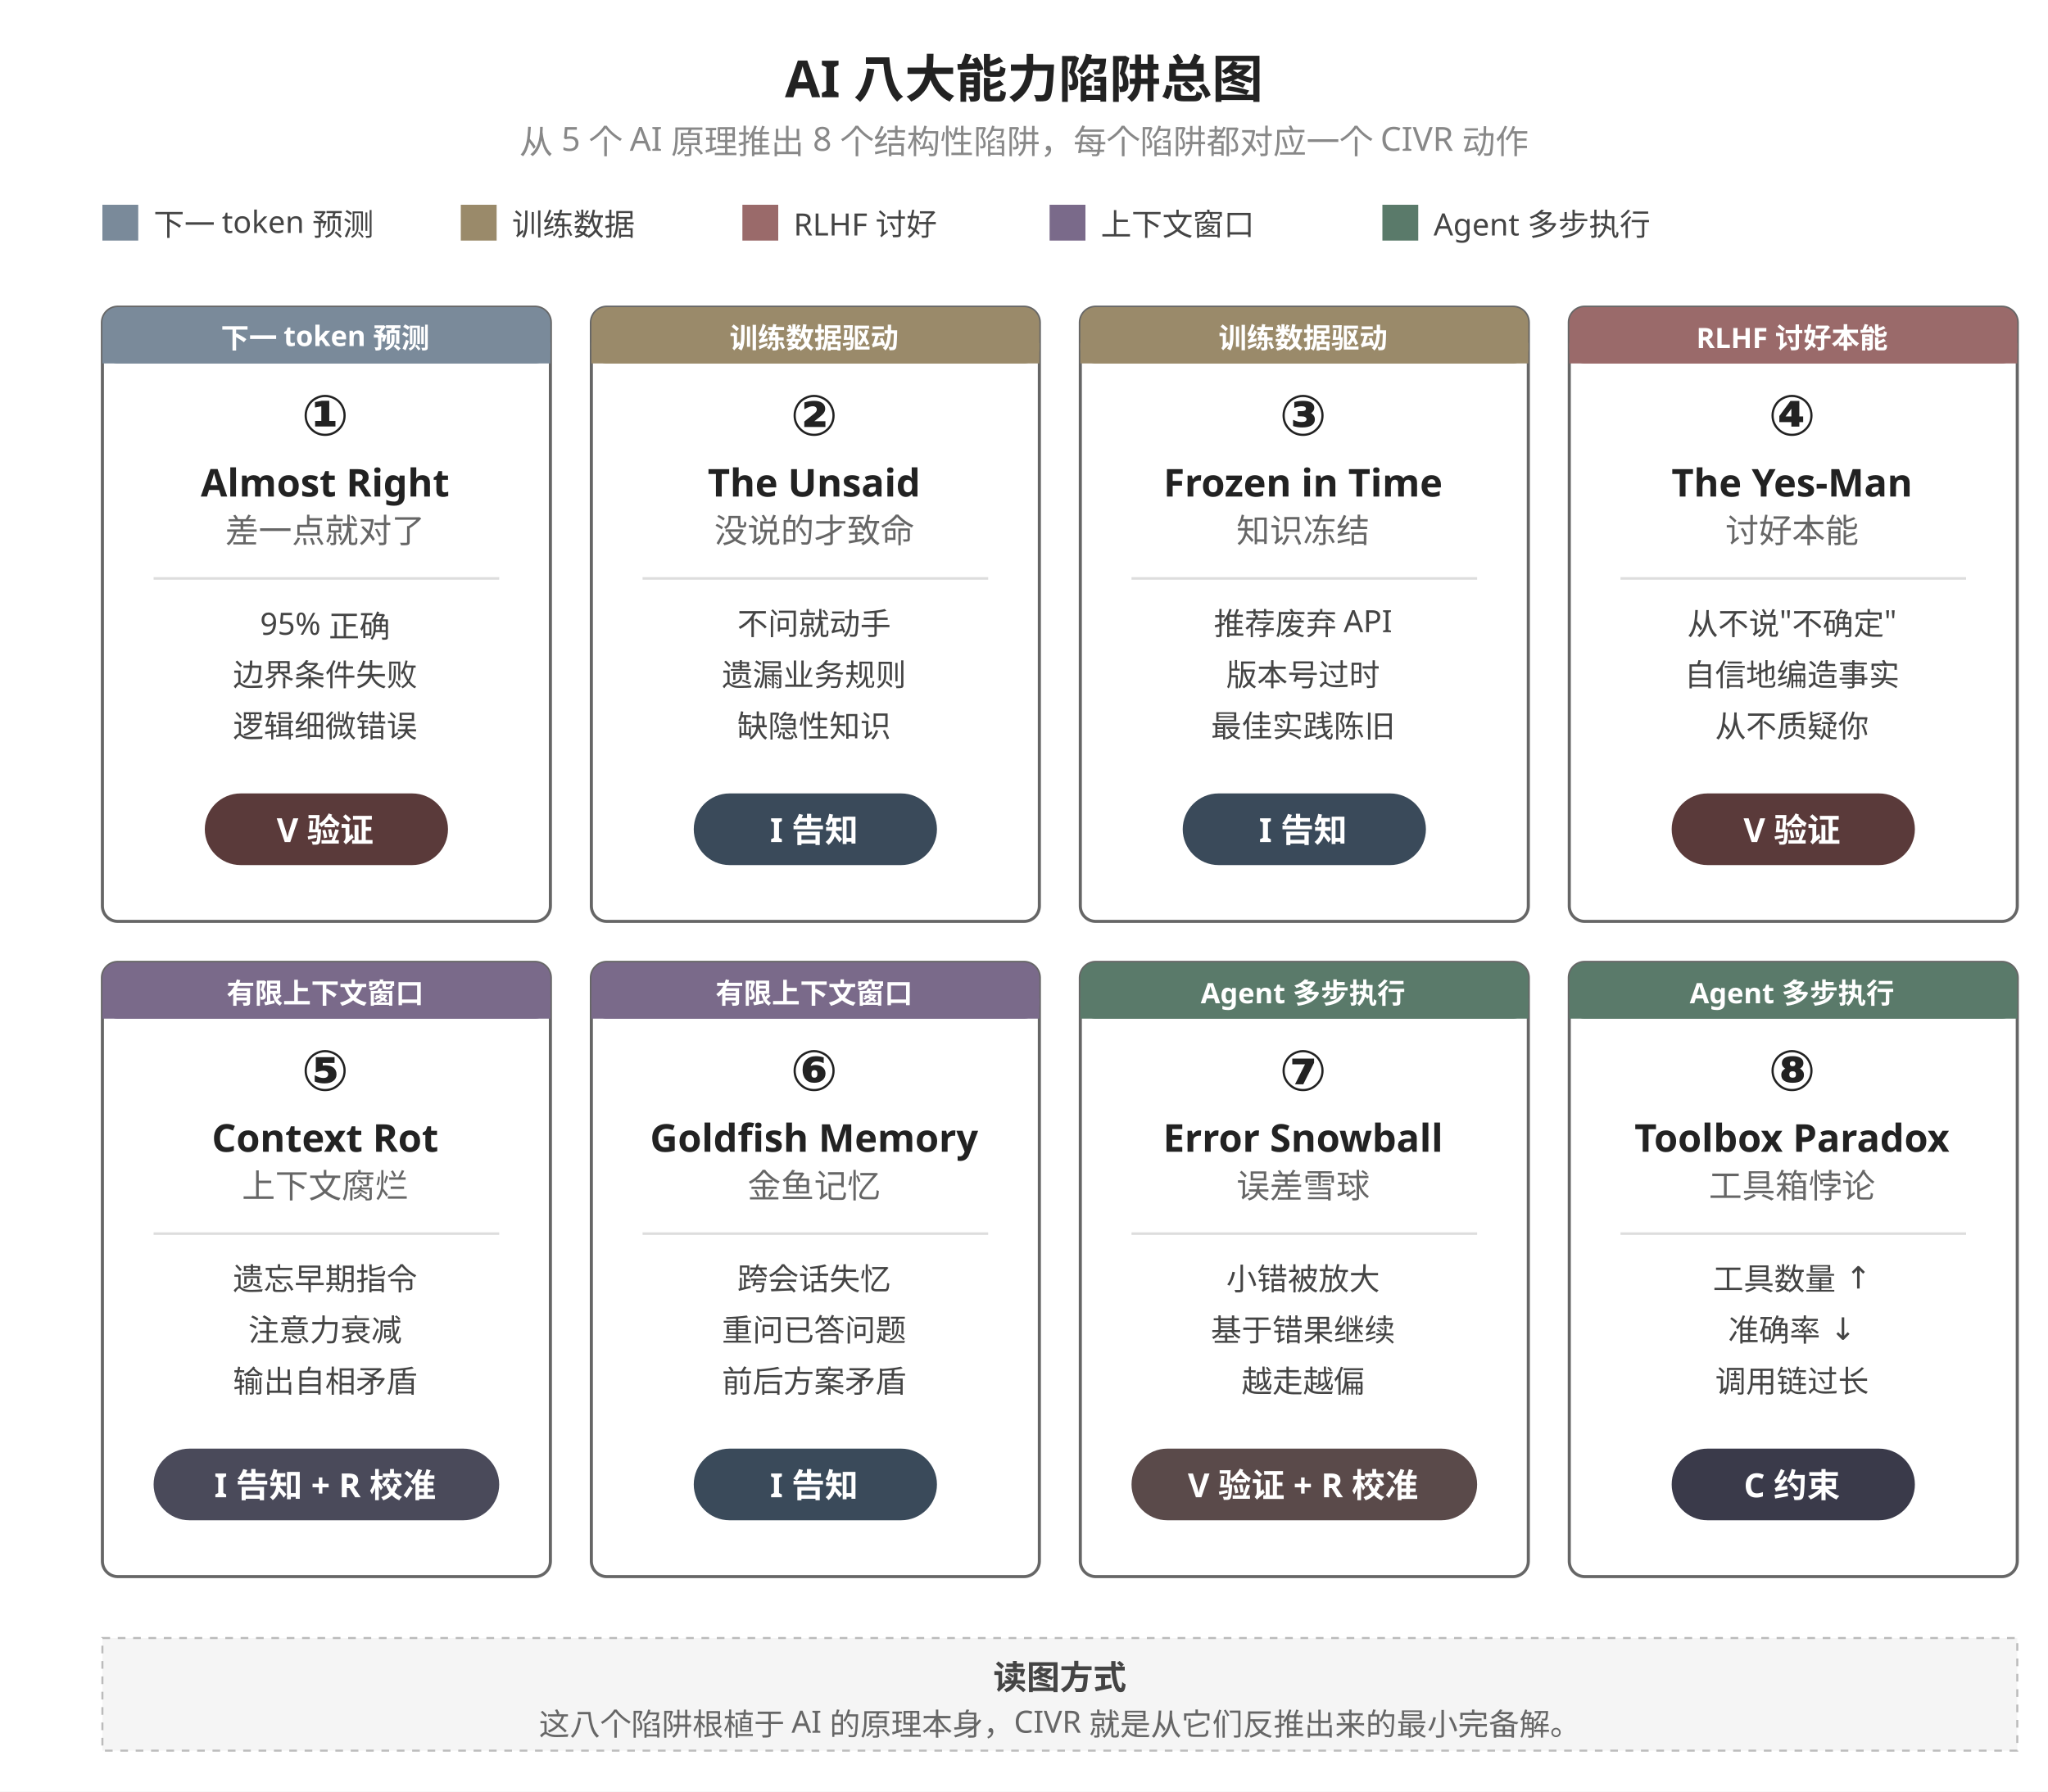
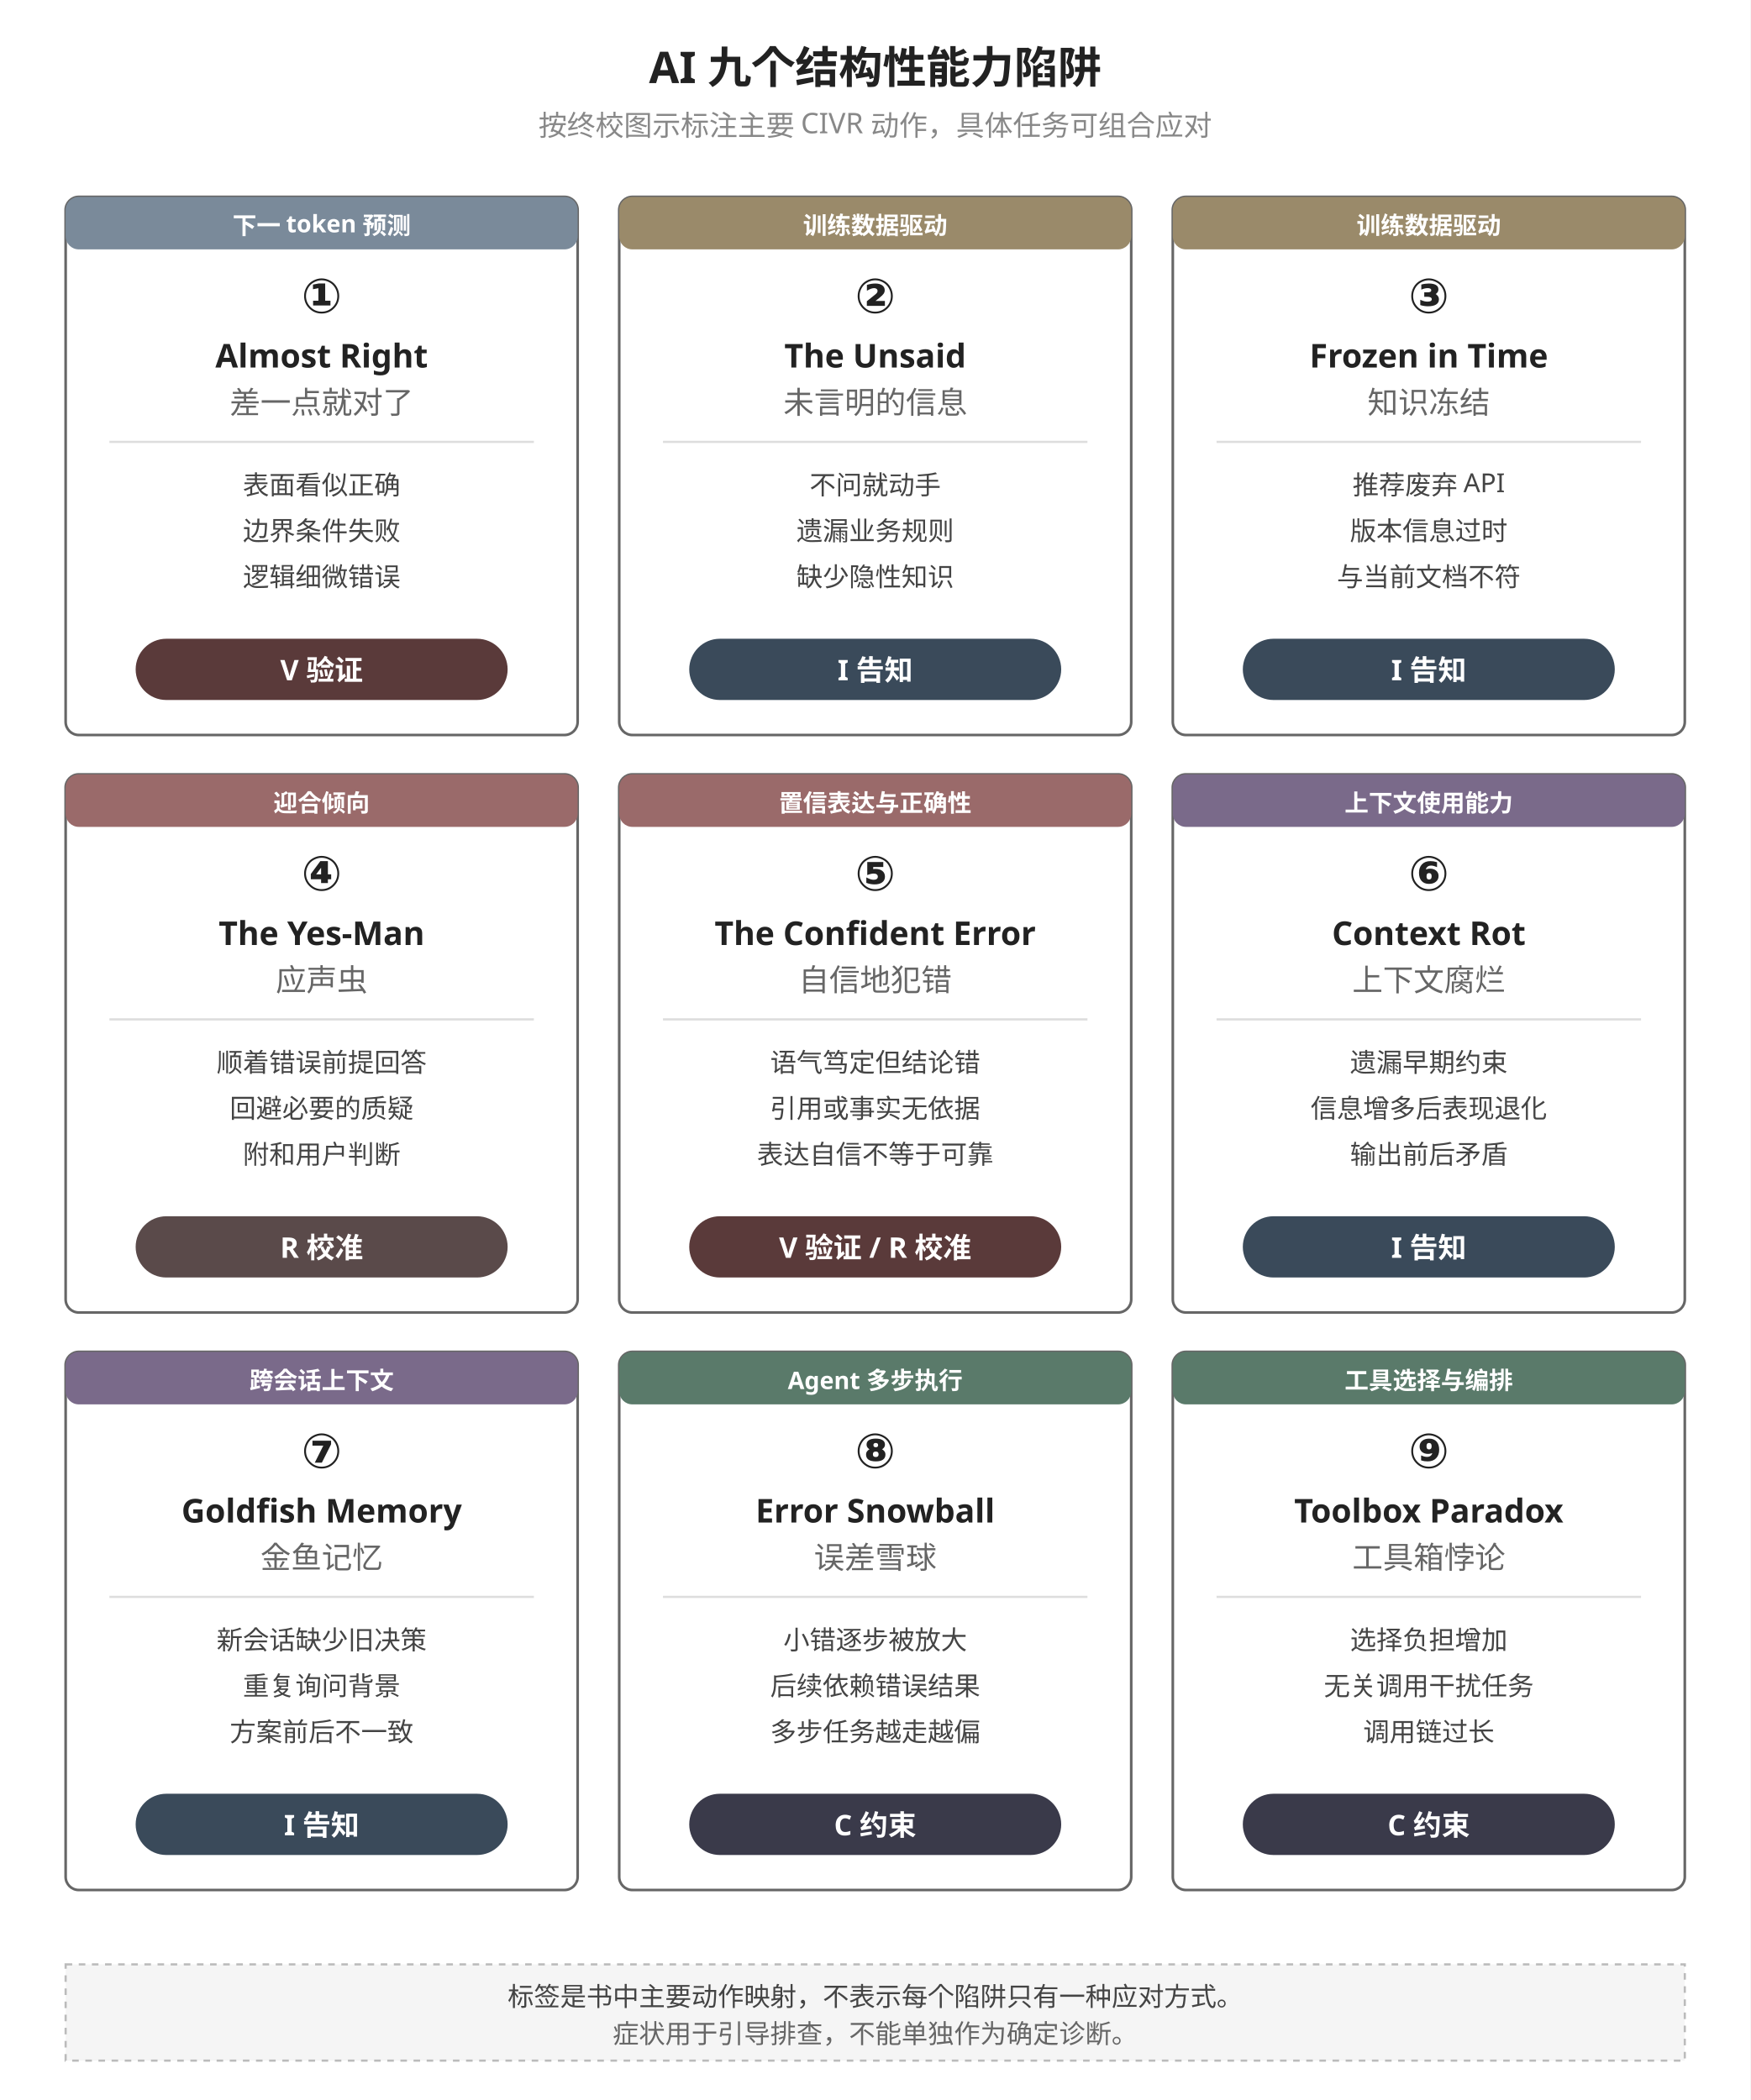
- <svg xmlns="http://www.w3.org/2000/svg" width="800" height="700" viewBox="0 0 800 700" font-family="Microsoft YaHei, Noto Sans SC, sans-serif">
-   <rect width="800" height="700" fill="#fff" />
-   <text x="400" y="38" text-anchor="middle" font-size="20" font-weight="700" fill="#222">AI 八大能力陷阱总图</text>
-   <text x="400" y="60" text-anchor="middle" font-size="13" fill="#888">从 5 个 AI 原理推出 8 个结构性陷阱，每个陷阱都对应一个 CIVR 动作</text>
-   <g font-size="12" fill="#444">
-     <rect x="40" y="80" width="14" height="14" fill="#7a8a9a" />
-     <text x="60" y="92" text-anchor="start">下一 token 预测</text>
-     <rect x="180" y="80" width="14" height="14" fill="#9a8a6a" />
-     <text x="200" y="92" text-anchor="start">训练数据</text>
-     <rect x="290" y="80" width="14" height="14" fill="#9a6a6a" />
-     <text x="310" y="92" text-anchor="start">RLHF 讨好</text>
-     <rect x="410" y="80" width="14" height="14" fill="#7a6a8a" />
-     <text x="430" y="92" text-anchor="start">上下文窗口</text>
-     <rect x="540" y="80" width="14" height="14" fill="#5a7a6a" />
-     <text x="560" y="92" text-anchor="start">Agent 多步执行</text>
-   </g>
-   <rect x="40" y="120" width="175" height="240" rx="6" fill="#fff" stroke="#666" stroke-width="1.2" />
-   <rect x="40" y="120" width="175" height="22" rx="6" fill="#7a8a9a" />
-   <rect x="40" y="134" width="175" height="8" fill="#7a8a9a" />
-   <text x="127" y="136" text-anchor="middle" font-size="11" font-weight="600" fill="#fff">下一 token 预测</text>
-   <text x="127" y="170" text-anchor="middle" font-size="22" font-weight="700" fill="#222">①</text>
-   <text x="127" y="194" text-anchor="middle" font-size="15" font-weight="700" fill="#222">Almost Right</text>
-   <text x="127" y="212" text-anchor="middle" font-size="13" fill="#666">差一点就对了</text>
-   <line x1="60" y1="226" x2="195" y2="226" stroke="#ddd" stroke-width="1" />
-   <text x="127" y="248" text-anchor="middle" font-size="12" fill="#444">95% 正确</text>
-   <text x="127" y="268" text-anchor="middle" font-size="12" fill="#444">边界条件失败</text>
-   <text x="127" y="288" text-anchor="middle" font-size="12" fill="#444">逻辑细微错误</text>
-   <rect x="80" y="310" width="95" height="28" rx="14" fill="#5a3a3a" />
-   <text x="127" y="329" text-anchor="middle" font-size="13" font-weight="700" fill="#fff">V 验证</text>
-   <rect x="231" y="120" width="175" height="240" rx="6" fill="#fff" stroke="#666" stroke-width="1.2" />
-   <rect x="231" y="120" width="175" height="22" rx="6" fill="#9a8a6a" />
-   <rect x="231" y="134" width="175" height="8" fill="#9a8a6a" />
-   <text x="318" y="136" text-anchor="middle" font-size="11" font-weight="600" fill="#fff">训练数据驱动</text>
-   <text x="318" y="170" text-anchor="middle" font-size="22" font-weight="700" fill="#222">②</text>
-   <text x="318" y="194" text-anchor="middle" font-size="15" font-weight="700" fill="#222">The Unsaid</text>
-   <text x="318" y="212" text-anchor="middle" font-size="13" fill="#666">没说的才致命</text>
-   <line x1="251" y1="226" x2="386" y2="226" stroke="#ddd" stroke-width="1" />
-   <text x="318" y="248" text-anchor="middle" font-size="12" fill="#444">不问就动手</text>
-   <text x="318" y="268" text-anchor="middle" font-size="12" fill="#444">遗漏业务规则</text>
-   <text x="318" y="288" text-anchor="middle" font-size="12" fill="#444">缺隐性知识</text>
-   <rect x="271" y="310" width="95" height="28" rx="14" fill="#3a4a5a" />
-   <text x="318" y="329" text-anchor="middle" font-size="13" font-weight="700" fill="#fff">I 告知</text>
-   <rect x="422" y="120" width="175" height="240" rx="6" fill="#fff" stroke="#666" stroke-width="1.2" />
-   <rect x="422" y="120" width="175" height="22" rx="6" fill="#9a8a6a" />
-   <rect x="422" y="134" width="175" height="8" fill="#9a8a6a" />
-   <text x="509" y="136" text-anchor="middle" font-size="11" font-weight="600" fill="#fff">训练数据驱动</text>
-   <text x="509" y="170" text-anchor="middle" font-size="22" font-weight="700" fill="#222">③</text>
-   <text x="509" y="194" text-anchor="middle" font-size="15" font-weight="700" fill="#222">Frozen in Time</text>
-   <text x="509" y="212" text-anchor="middle" font-size="13" fill="#666">知识冻结</text>
-   <line x1="442" y1="226" x2="577" y2="226" stroke="#ddd" stroke-width="1" />
-   <text x="509" y="248" text-anchor="middle" font-size="12" fill="#444">推荐废弃 API</text>
-   <text x="509" y="268" text-anchor="middle" font-size="12" fill="#444">版本号过时</text>
-   <text x="509" y="288" text-anchor="middle" font-size="12" fill="#444">最佳实践陈旧</text>
-   <rect x="462" y="310" width="95" height="28" rx="14" fill="#3a4a5a" />
-   <text x="509" y="329" text-anchor="middle" font-size="13" font-weight="700" fill="#fff">I 告知</text>
-   <rect x="613" y="120" width="175" height="240" rx="6" fill="#fff" stroke="#666" stroke-width="1.2" />
-   <rect x="613" y="120" width="175" height="22" rx="6" fill="#9a6a6a" />
-   <rect x="613" y="134" width="175" height="8" fill="#9a6a6a" />
-   <text x="700" y="136" text-anchor="middle" font-size="11" font-weight="600" fill="#fff">RLHF 讨好本能</text>
-   <text x="700" y="170" text-anchor="middle" font-size="22" font-weight="700" fill="#222">④</text>
-   <text x="700" y="194" text-anchor="middle" font-size="15" font-weight="700" fill="#222">The Yes-Man</text>
-   <text x="700" y="212" text-anchor="middle" font-size="13" fill="#666">讨好本能</text>
-   <line x1="633" y1="226" x2="768" y2="226" stroke="#ddd" stroke-width="1" />
-   <text x="700" y="248" text-anchor="middle" font-size="12" fill="#444">从不说"不确定"</text>
-   <text x="700" y="268" text-anchor="middle" font-size="12" fill="#444">自信地编造事实</text>
-   <text x="700" y="288" text-anchor="middle" font-size="12" fill="#444">从不质疑你</text>
-   <rect x="653" y="310" width="95" height="28" rx="14" fill="#5a3a3a" />
-   <text x="700" y="329" text-anchor="middle" font-size="13" font-weight="700" fill="#fff">V 验证</text>
-   <rect x="40" y="376" width="175" height="240" rx="6" fill="#fff" stroke="#666" stroke-width="1.2" />
-   <rect x="40" y="376" width="175" height="22" rx="6" fill="#7a6a8a" />
-   <rect x="40" y="390" width="175" height="8" fill="#7a6a8a" />
-   <text x="127" y="392" text-anchor="middle" font-size="11" font-weight="600" fill="#fff">有限上下文窗口</text>
-   <text x="127" y="426" text-anchor="middle" font-size="22" font-weight="700" fill="#222">⑤</text>
-   <text x="127" y="450" text-anchor="middle" font-size="15" font-weight="700" fill="#222">Context Rot</text>
-   <text x="127" y="468" text-anchor="middle" font-size="13" fill="#666">上下文腐烂</text>
-   <line x1="60" y1="482" x2="195" y2="482" stroke="#ddd" stroke-width="1" />
-   <text x="127" y="504" text-anchor="middle" font-size="12" fill="#444">遗忘早期指令</text>
-   <text x="127" y="524" text-anchor="middle" font-size="12" fill="#444">注意力衰减</text>
-   <text x="127" y="544" text-anchor="middle" font-size="12" fill="#444">输出自相矛盾</text>
-   <rect x="60" y="566" width="135" height="28" rx="14" fill="#4a4a5a" />
-   <text x="127" y="585" text-anchor="middle" font-size="13" font-weight="700" fill="#fff">I 告知 + R 校准</text>
-   <rect x="231" y="376" width="175" height="240" rx="6" fill="#fff" stroke="#666" stroke-width="1.2" />
-   <rect x="231" y="376" width="175" height="22" rx="6" fill="#7a6a8a" />
-   <rect x="231" y="390" width="175" height="8" fill="#7a6a8a" />
-   <text x="318" y="392" text-anchor="middle" font-size="11" font-weight="600" fill="#fff">有限上下文窗口</text>
-   <text x="318" y="426" text-anchor="middle" font-size="22" font-weight="700" fill="#222">⑥</text>
-   <text x="318" y="450" text-anchor="middle" font-size="15" font-weight="700" fill="#222">Goldfish Memory</text>
-   <text x="318" y="468" text-anchor="middle" font-size="13" fill="#666">金鱼记忆</text>
-   <line x1="251" y1="482" x2="386" y2="482" stroke="#ddd" stroke-width="1" />
-   <text x="318" y="504" text-anchor="middle" font-size="12" fill="#444">跨会话失忆</text>
-   <text x="318" y="524" text-anchor="middle" font-size="12" fill="#444">重问已答问题</text>
-   <text x="318" y="544" text-anchor="middle" font-size="12" fill="#444">前后方案矛盾</text>
-   <rect x="271" y="566" width="95" height="28" rx="14" fill="#3a4a5a" />
-   <text x="318" y="585" text-anchor="middle" font-size="13" font-weight="700" fill="#fff">I 告知</text>
-   <rect x="422" y="376" width="175" height="240" rx="6" fill="#fff" stroke="#666" stroke-width="1.2" />
-   <rect x="422" y="376" width="175" height="22" rx="6" fill="#5a7a6a" />
-   <rect x="422" y="390" width="175" height="8" fill="#5a7a6a" />
-   <text x="509" y="392" text-anchor="middle" font-size="11" font-weight="600" fill="#fff">Agent 多步执行</text>
-   <text x="509" y="426" text-anchor="middle" font-size="22" font-weight="700" fill="#222">⑦</text>
-   <text x="509" y="450" text-anchor="middle" font-size="15" font-weight="700" fill="#222">Error Snowball</text>
-   <text x="509" y="468" text-anchor="middle" font-size="13" fill="#666">误差雪球</text>
-   <line x1="442" y1="482" x2="577" y2="482" stroke="#ddd" stroke-width="1" />
-   <text x="509" y="504" text-anchor="middle" font-size="12" fill="#444">小错被放大</text>
-   <text x="509" y="524" text-anchor="middle" font-size="12" fill="#444">基于错果继续</text>
-   <text x="509" y="544" text-anchor="middle" font-size="12" fill="#444">越走越偏</text>
-   <rect x="442" y="566" width="135" height="28" rx="14" fill="#5a4a4a" />
-   <text x="509" y="585" text-anchor="middle" font-size="13" font-weight="700" fill="#fff">V 验证 + R 校准</text>
-   <rect x="613" y="376" width="175" height="240" rx="6" fill="#fff" stroke="#666" stroke-width="1.2" />
-   <rect x="613" y="376" width="175" height="22" rx="6" fill="#5a7a6a" />
-   <rect x="613" y="390" width="175" height="8" fill="#5a7a6a" />
-   <text x="700" y="392" text-anchor="middle" font-size="11" font-weight="600" fill="#fff">Agent 多步执行</text>
-   <text x="700" y="426" text-anchor="middle" font-size="22" font-weight="700" fill="#222">⑧</text>
-   <text x="700" y="450" text-anchor="middle" font-size="15" font-weight="700" fill="#222">Toolbox Paradox</text>
-   <text x="700" y="468" text-anchor="middle" font-size="13" fill="#666">工具箱悖论</text>
-   <line x1="633" y1="482" x2="768" y2="482" stroke="#ddd" stroke-width="1" />
-   <text x="700" y="504" text-anchor="middle" font-size="12" fill="#444">工具数量 ↑</text>
-   <text x="700" y="524" text-anchor="middle" font-size="12" fill="#444">准确率 ↓</text>
-   <text x="700" y="544" text-anchor="middle" font-size="12" fill="#444">调用链过长</text>
-   <rect x="653" y="566" width="95" height="28" rx="14" fill="#3a3a4a" />
-   <text x="700" y="585" text-anchor="middle" font-size="13" font-weight="700" fill="#fff">C 约束</text>
-   <rect x="40" y="640" width="748" height="44" fill="#f5f5f5" stroke="#bbb" stroke-width="0.8" stroke-dasharray="3 3" />
-   <text x="414" y="660" text-anchor="middle" font-size="13" font-weight="700" fill="#444">读图方式</text>
-   <text x="414" y="678" text-anchor="middle" font-size="12" fill="#666">这八个陷阱根植于 AI 的原理本身，CIVR 就是从它们反推出来的最小完备解。</text>
+ <svg xmlns="http://www.w3.org/2000/svg" width="800" height="960" viewBox="0 0 800 960" font-family="Microsoft YaHei, Noto Sans SC, sans-serif">
+   <rect width="800" height="960" fill="#fff" />
+   <text x="400" y="38" text-anchor="middle" font-size="20" font-weight="700" fill="#222">AI 九个结构性能力陷阱</text>
+   <text x="400" y="62" text-anchor="middle" font-size="13" fill="#888">按终校图示标注主要 CIVR 动作，具体任务可组合应对</text>
+   <rect x="30" y="90" width="234" height="246" rx="6" fill="#fff" stroke="#666" stroke-width="1.2" />
+   <rect x="30" y="90" width="234" height="24" rx="6" fill="#7a8a9a" />
+   <text x="147" y="107" text-anchor="middle" font-size="11" font-weight="600" fill="#fff">下一 token 预测</text>
+   <text x="147" y="143" text-anchor="middle" font-size="22" font-weight="700" fill="#222">①</text>
+   <text x="147" y="168" text-anchor="middle" font-size="15" font-weight="700" fill="#222">Almost Right</text>
+   <text x="147" y="189" text-anchor="middle" font-size="14" font-weight="400" fill="#666">差一点就对了</text>
+   <text x="147" y="226" text-anchor="middle" font-size="12" font-weight="400" fill="#444">表面看似正确</text>
+   <text x="147" y="247" text-anchor="middle" font-size="12" font-weight="400" fill="#444">边界条件失败</text>
+   <text x="147" y="268" text-anchor="middle" font-size="12" font-weight="400" fill="#444">逻辑细微错误</text>
+   <line x1="50" y1="202" x2="244" y2="202" stroke="#ddd" />
+   <rect x="62" y="292" width="170" height="28" rx="14" fill="#5a3a3a" />
+   <text x="147" y="311" text-anchor="middle" font-size="13" font-weight="700" fill="#fff">V 验证</text>
+   <rect x="283" y="90" width="234" height="246" rx="6" fill="#fff" stroke="#666" stroke-width="1.2" />
+   <rect x="283" y="90" width="234" height="24" rx="6" fill="#9a8a6a" />
+   <text x="400" y="107" text-anchor="middle" font-size="11" font-weight="600" fill="#fff">训练数据驱动</text>
+   <text x="400" y="143" text-anchor="middle" font-size="22" font-weight="700" fill="#222">②</text>
+   <text x="400" y="168" text-anchor="middle" font-size="15" font-weight="700" fill="#222">The Unsaid</text>
+   <text x="400" y="189" text-anchor="middle" font-size="14" font-weight="400" fill="#666">未言明的信息</text>
+   <text x="400" y="226" text-anchor="middle" font-size="12" font-weight="400" fill="#444">不问就动手</text>
+   <text x="400" y="247" text-anchor="middle" font-size="12" font-weight="400" fill="#444">遗漏业务规则</text>
+   <text x="400" y="268" text-anchor="middle" font-size="12" font-weight="400" fill="#444">缺少隐性知识</text>
+   <line x1="303" y1="202" x2="497" y2="202" stroke="#ddd" />
+   <rect x="315" y="292" width="170" height="28" rx="14" fill="#3a4a5a" />
+   <text x="400" y="311" text-anchor="middle" font-size="13" font-weight="700" fill="#fff">I 告知</text>
+   <rect x="536" y="90" width="234" height="246" rx="6" fill="#fff" stroke="#666" stroke-width="1.2" />
+   <rect x="536" y="90" width="234" height="24" rx="6" fill="#9a8a6a" />
+   <text x="653" y="107" text-anchor="middle" font-size="11" font-weight="600" fill="#fff">训练数据驱动</text>
+   <text x="653" y="143" text-anchor="middle" font-size="22" font-weight="700" fill="#222">③</text>
+   <text x="653" y="168" text-anchor="middle" font-size="15" font-weight="700" fill="#222">Frozen in Time</text>
+   <text x="653" y="189" text-anchor="middle" font-size="14" font-weight="400" fill="#666">知识冻结</text>
+   <text x="653" y="226" text-anchor="middle" font-size="12" font-weight="400" fill="#444">推荐废弃 API</text>
+   <text x="653" y="247" text-anchor="middle" font-size="12" font-weight="400" fill="#444">版本信息过时</text>
+   <text x="653" y="268" text-anchor="middle" font-size="12" font-weight="400" fill="#444">与当前文档不符</text>
+   <line x1="556" y1="202" x2="750" y2="202" stroke="#ddd" />
+   <rect x="568" y="292" width="170" height="28" rx="14" fill="#3a4a5a" />
+   <text x="653" y="311" text-anchor="middle" font-size="13" font-weight="700" fill="#fff">I 告知</text>
+   <rect x="30" y="354" width="234" height="246" rx="6" fill="#fff" stroke="#666" stroke-width="1.2" />
+   <rect x="30" y="354" width="234" height="24" rx="6" fill="#9a6a6a" />
+   <text x="147" y="371" text-anchor="middle" font-size="11" font-weight="600" fill="#fff">迎合倾向</text>
+   <text x="147" y="407" text-anchor="middle" font-size="22" font-weight="700" fill="#222">④</text>
+   <text x="147" y="432" text-anchor="middle" font-size="15" font-weight="700" fill="#222">The Yes-Man</text>
+   <text x="147" y="453" text-anchor="middle" font-size="14" font-weight="400" fill="#666">应声虫</text>
+   <text x="147" y="490" text-anchor="middle" font-size="12" font-weight="400" fill="#444">顺着错误前提回答</text>
+   <text x="147" y="511" text-anchor="middle" font-size="12" font-weight="400" fill="#444">回避必要的质疑</text>
+   <text x="147" y="532" text-anchor="middle" font-size="12" font-weight="400" fill="#444">附和用户判断</text>
+   <line x1="50" y1="466" x2="244" y2="466" stroke="#ddd" />
+   <rect x="62" y="556" width="170" height="28" rx="14" fill="#5a4a4a" />
+   <text x="147" y="575" text-anchor="middle" font-size="13" font-weight="700" fill="#fff">R 校准</text>
+   <rect x="283" y="354" width="234" height="246" rx="6" fill="#fff" stroke="#666" stroke-width="1.2" />
+   <rect x="283" y="354" width="234" height="24" rx="6" fill="#9a6a6a" />
+   <text x="400" y="371" text-anchor="middle" font-size="11" font-weight="600" fill="#fff">置信表达与正确性</text>
+   <text x="400" y="407" text-anchor="middle" font-size="22" font-weight="700" fill="#222">⑤</text>
+   <text x="400" y="432" text-anchor="middle" font-size="15" font-weight="700" fill="#222">The Confident Error</text>
+   <text x="400" y="453" text-anchor="middle" font-size="14" font-weight="400" fill="#666">自信地犯错</text>
+   <text x="400" y="490" text-anchor="middle" font-size="12" font-weight="400" fill="#444">语气笃定但结论错</text>
+   <text x="400" y="511" text-anchor="middle" font-size="12" font-weight="400" fill="#444">引用或事实无依据</text>
+   <text x="400" y="532" text-anchor="middle" font-size="12" font-weight="400" fill="#444">表达自信不等于可靠</text>
+   <line x1="303" y1="466" x2="497" y2="466" stroke="#ddd" />
+   <rect x="315" y="556" width="170" height="28" rx="14" fill="#5a3a3a" />
+   <text x="400" y="575" text-anchor="middle" font-size="13" font-weight="700" fill="#fff">V 验证 / R 校准</text>
+   <rect x="536" y="354" width="234" height="246" rx="6" fill="#fff" stroke="#666" stroke-width="1.2" />
+   <rect x="536" y="354" width="234" height="24" rx="6" fill="#7a6a8a" />
+   <text x="653" y="371" text-anchor="middle" font-size="11" font-weight="600" fill="#fff">上下文使用能力</text>
+   <text x="653" y="407" text-anchor="middle" font-size="22" font-weight="700" fill="#222">⑥</text>
+   <text x="653" y="432" text-anchor="middle" font-size="15" font-weight="700" fill="#222">Context Rot</text>
+   <text x="653" y="453" text-anchor="middle" font-size="14" font-weight="400" fill="#666">上下文腐烂</text>
+   <text x="653" y="490" text-anchor="middle" font-size="12" font-weight="400" fill="#444">遗漏早期约束</text>
+   <text x="653" y="511" text-anchor="middle" font-size="12" font-weight="400" fill="#444">信息增多后表现退化</text>
+   <text x="653" y="532" text-anchor="middle" font-size="12" font-weight="400" fill="#444">输出前后矛盾</text>
+   <line x1="556" y1="466" x2="750" y2="466" stroke="#ddd" />
+   <rect x="568" y="556" width="170" height="28" rx="14" fill="#3a4a5a" />
+   <text x="653" y="575" text-anchor="middle" font-size="13" font-weight="700" fill="#fff">I 告知</text>
+   <rect x="30" y="618" width="234" height="246" rx="6" fill="#fff" stroke="#666" stroke-width="1.2" />
+   <rect x="30" y="618" width="234" height="24" rx="6" fill="#7a6a8a" />
+   <text x="147" y="635" text-anchor="middle" font-size="11" font-weight="600" fill="#fff">跨会话上下文</text>
+   <text x="147" y="671" text-anchor="middle" font-size="22" font-weight="700" fill="#222">⑦</text>
+   <text x="147" y="696" text-anchor="middle" font-size="15" font-weight="700" fill="#222">Goldfish Memory</text>
+   <text x="147" y="717" text-anchor="middle" font-size="14" font-weight="400" fill="#666">金鱼记忆</text>
+   <text x="147" y="754" text-anchor="middle" font-size="12" font-weight="400" fill="#444">新会话缺少旧决策</text>
+   <text x="147" y="775" text-anchor="middle" font-size="12" font-weight="400" fill="#444">重复询问背景</text>
+   <text x="147" y="796" text-anchor="middle" font-size="12" font-weight="400" fill="#444">方案前后不一致</text>
+   <line x1="50" y1="730" x2="244" y2="730" stroke="#ddd" />
+   <rect x="62" y="820" width="170" height="28" rx="14" fill="#3a4a5a" />
+   <text x="147" y="839" text-anchor="middle" font-size="13" font-weight="700" fill="#fff">I 告知</text>
+   <rect x="283" y="618" width="234" height="246" rx="6" fill="#fff" stroke="#666" stroke-width="1.2" />
+   <rect x="283" y="618" width="234" height="24" rx="6" fill="#5a7a6a" />
+   <text x="400" y="635" text-anchor="middle" font-size="11" font-weight="600" fill="#fff">Agent 多步执行</text>
+   <text x="400" y="671" text-anchor="middle" font-size="22" font-weight="700" fill="#222">⑧</text>
+   <text x="400" y="696" text-anchor="middle" font-size="15" font-weight="700" fill="#222">Error Snowball</text>
+   <text x="400" y="717" text-anchor="middle" font-size="14" font-weight="400" fill="#666">误差雪球</text>
+   <text x="400" y="754" text-anchor="middle" font-size="12" font-weight="400" fill="#444">小错逐步被放大</text>
+   <text x="400" y="775" text-anchor="middle" font-size="12" font-weight="400" fill="#444">后续依赖错误结果</text>
+   <text x="400" y="796" text-anchor="middle" font-size="12" font-weight="400" fill="#444">多步任务越走越偏</text>
+   <line x1="303" y1="730" x2="497" y2="730" stroke="#ddd" />
+   <rect x="315" y="820" width="170" height="28" rx="14" fill="#3a3a4a" />
+   <text x="400" y="839" text-anchor="middle" font-size="13" font-weight="700" fill="#fff">C 约束</text>
+   <rect x="536" y="618" width="234" height="246" rx="6" fill="#fff" stroke="#666" stroke-width="1.2" />
+   <rect x="536" y="618" width="234" height="24" rx="6" fill="#5a7a6a" />
+   <text x="653" y="635" text-anchor="middle" font-size="11" font-weight="600" fill="#fff">工具选择与编排</text>
+   <text x="653" y="671" text-anchor="middle" font-size="22" font-weight="700" fill="#222">⑨</text>
+   <text x="653" y="696" text-anchor="middle" font-size="15" font-weight="700" fill="#222">Toolbox Paradox</text>
+   <text x="653" y="717" text-anchor="middle" font-size="14" font-weight="400" fill="#666">工具箱悖论</text>
+   <text x="653" y="754" text-anchor="middle" font-size="12" font-weight="400" fill="#444">选择负担增加</text>
+   <text x="653" y="775" text-anchor="middle" font-size="12" font-weight="400" fill="#444">无关调用干扰任务</text>
+   <text x="653" y="796" text-anchor="middle" font-size="12" font-weight="400" fill="#444">调用链过长</text>
+   <line x1="556" y1="730" x2="750" y2="730" stroke="#ddd" />
+   <rect x="568" y="820" width="170" height="28" rx="14" fill="#3a3a4a" />
+   <text x="653" y="839" text-anchor="middle" font-size="13" font-weight="700" fill="#fff">C 约束</text>
+   <rect x="30" y="898" width="740" height="44" fill="#f5f5f5" stroke="#bbb" stroke-dasharray="3 3" />
+   <text x="400" y="917" text-anchor="middle" font-size="12" fill="#444">标签是书中主要动作映射，不表示每个陷阱只有一种应对方式。</text>
+   <text x="400" y="934" text-anchor="middle" font-size="12" fill="#666">症状用于引导排查，不能单独作为确定诊断。</text>
</svg>
